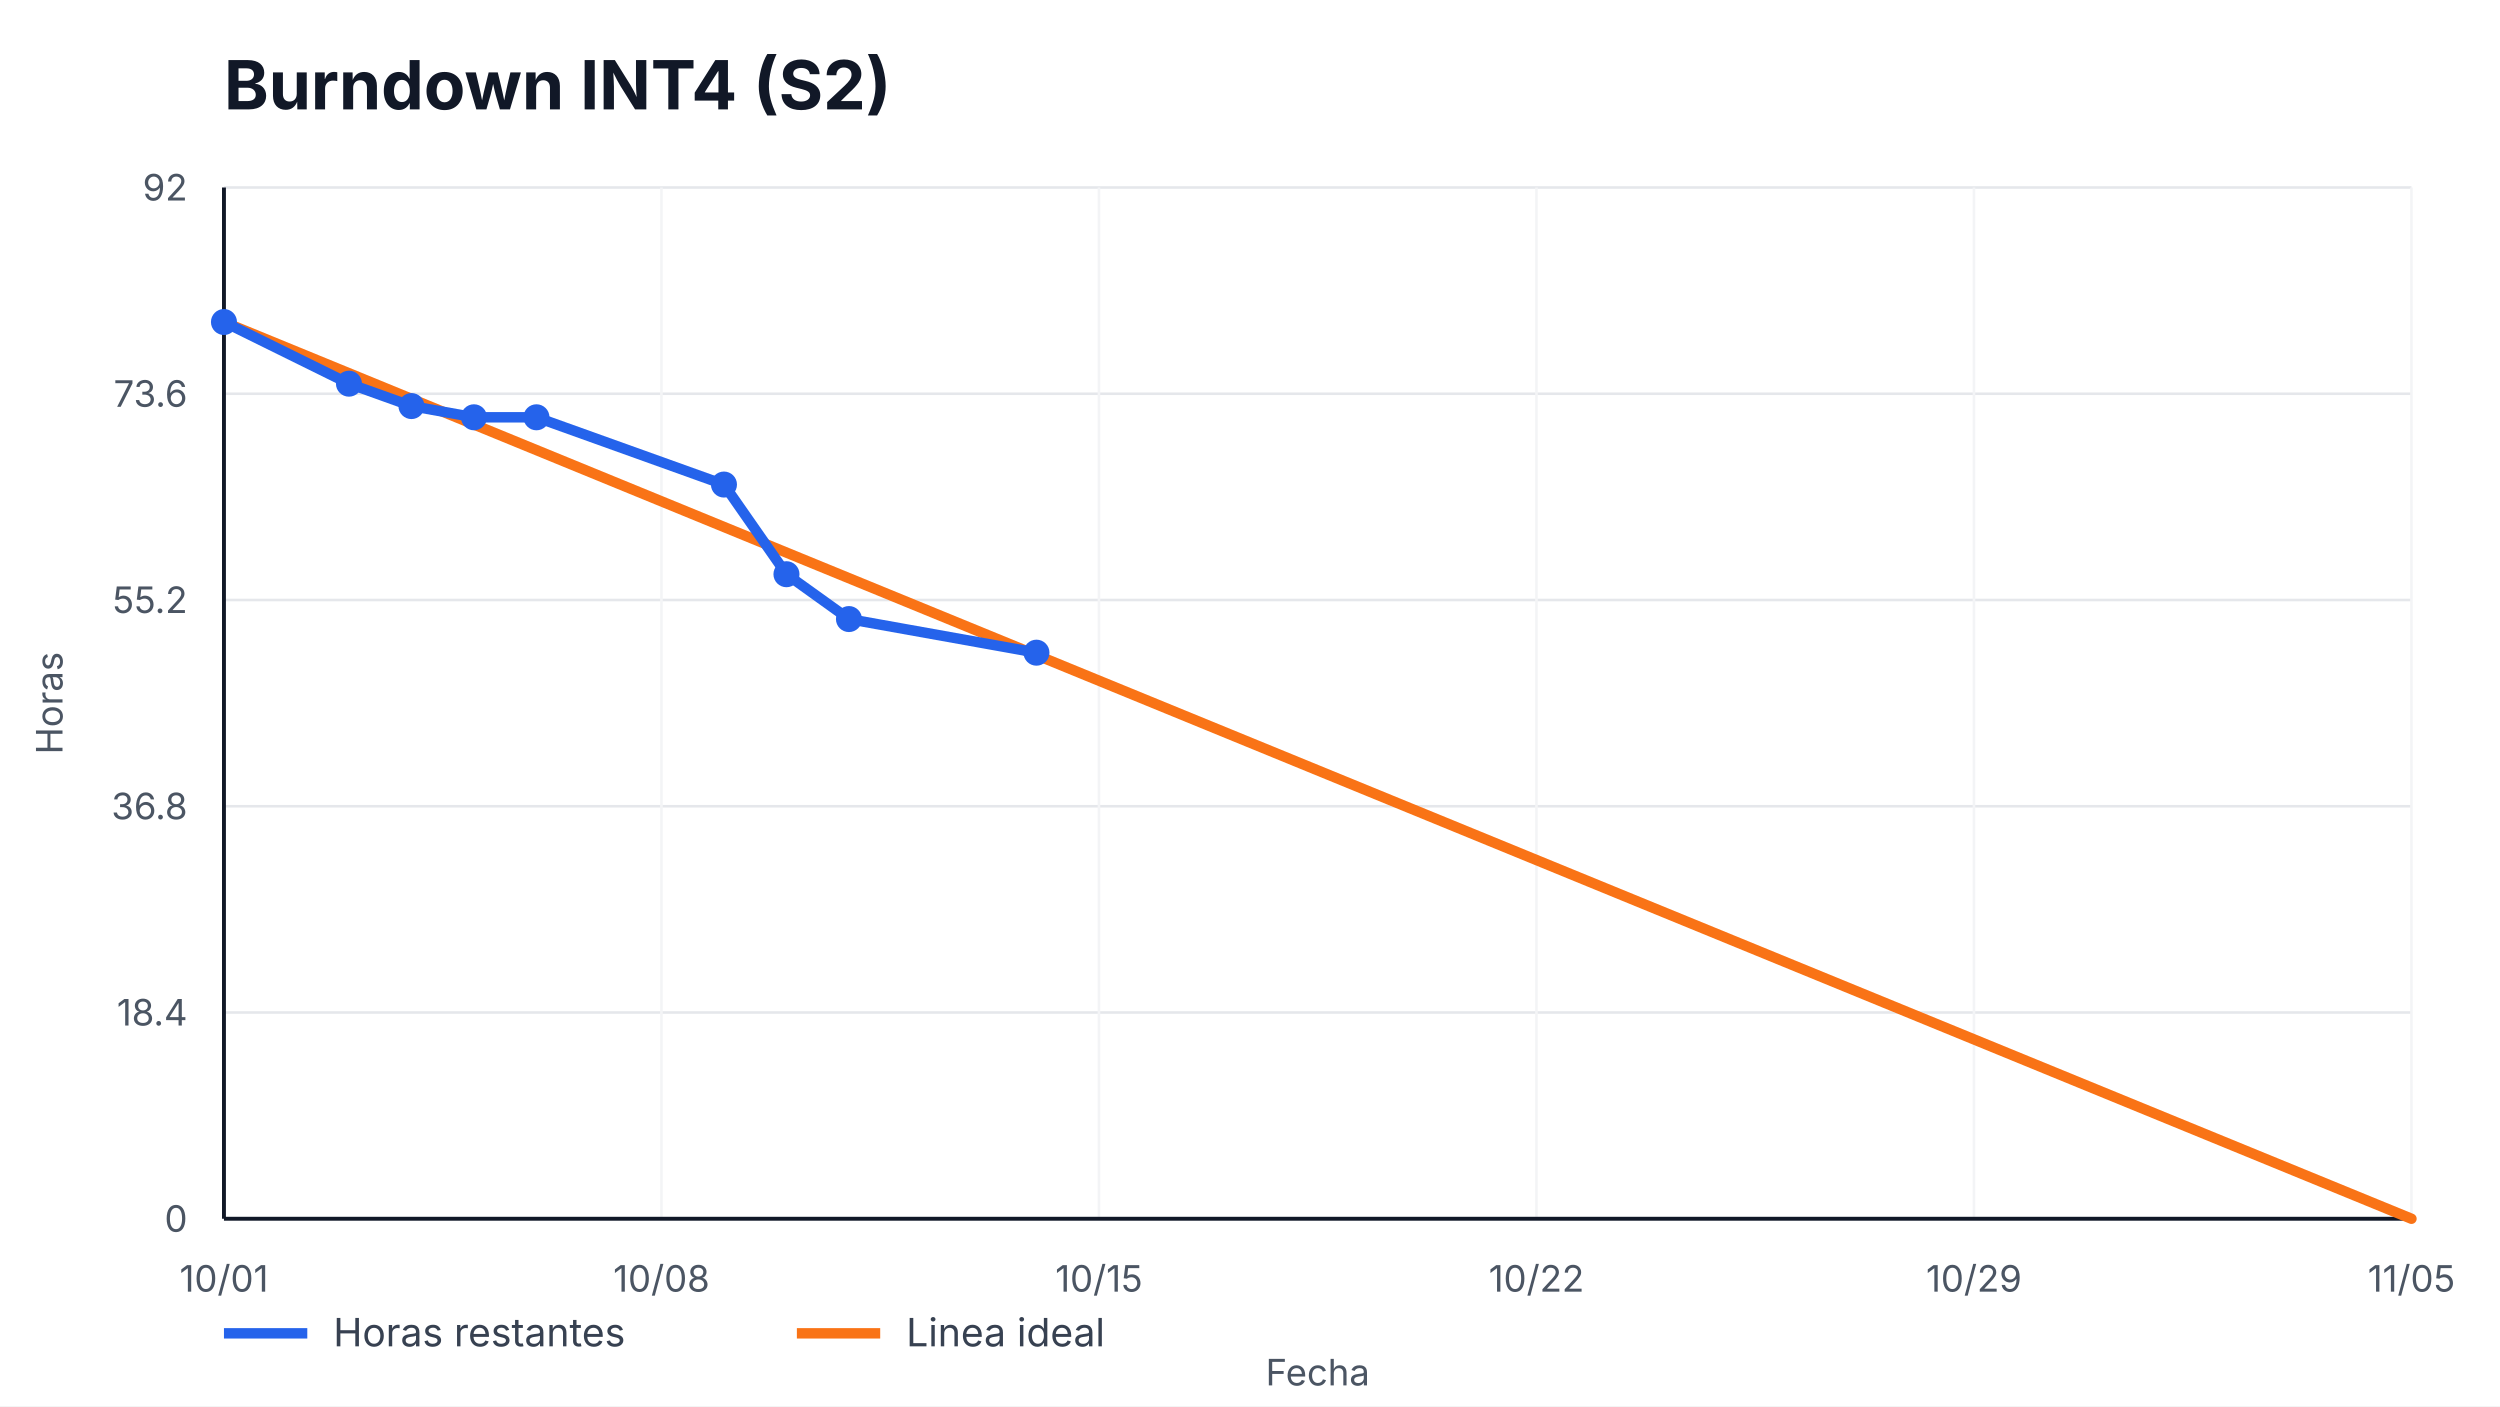
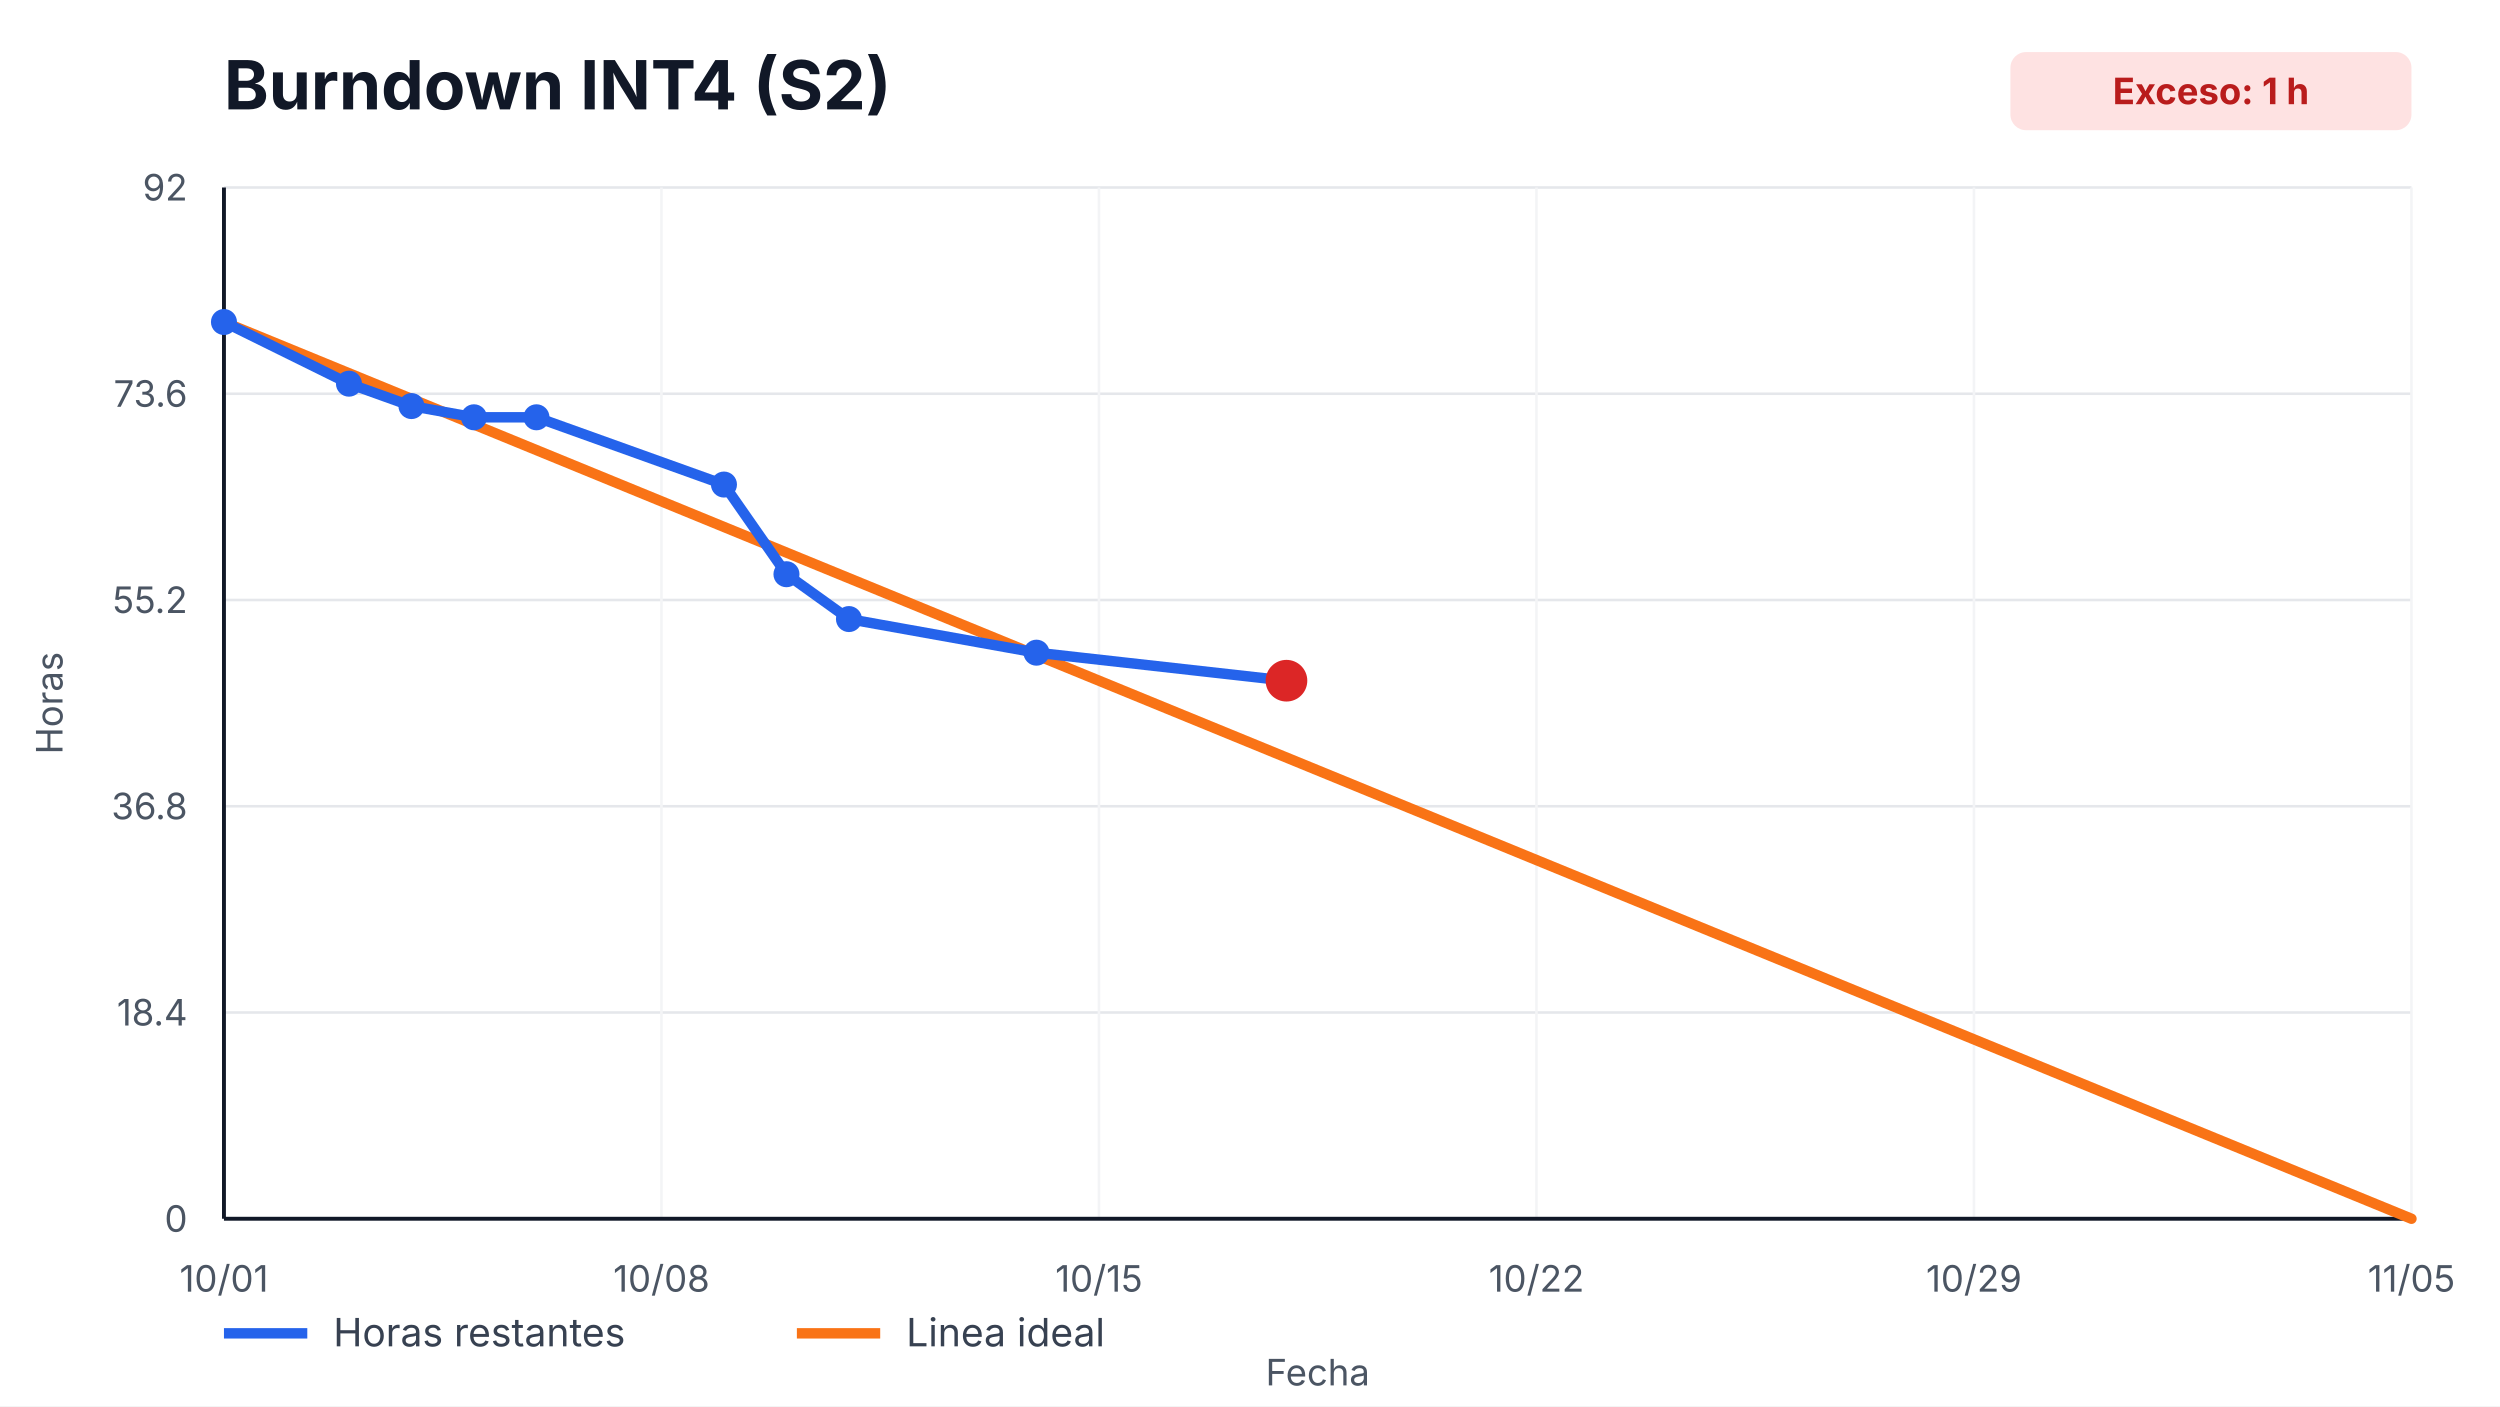
<svg xmlns="http://www.w3.org/2000/svg" width="960" height="540" viewBox="0 0 960 540" role="img" aria-label="Burndown INT4 (S2)">
  <style>
    text { font-family: -apple-system, BlinkMacSystemFont, "Segoe UI", sans-serif; fill: #111827; }
    .title { font-size: 26px; font-weight: 700; }
    .axis { font-size: 14px; fill: #4b5563; }
    .legend { font-size: 15px; fill: #374151; }
    .overrun { font-size: 14px; font-weight: 700; fill: #b91c1c; }
  </style>
  <rect width="100%" height="100%" fill="#ffffff" />
  <text x="86" y="42" class="title">Burndown INT4 (S2)</text>
+   <rect x="772" y="20" width="154" height="30" rx="6" fill="#fee2e2" />
+   <text x="849" y="40" text-anchor="middle" class="overrun">Exceso: 1 h</text>
  <g>
    <line x1="86" y1="468.00" x2="926" y2="468.00" stroke="#e5e7eb" />
    <line x1="86" y1="388.80" x2="926" y2="388.80" stroke="#e5e7eb" />
    <line x1="86" y1="309.60" x2="926" y2="309.60" stroke="#e5e7eb" />
    <line x1="86" y1="230.40" x2="926" y2="230.40" stroke="#e5e7eb" />
    <line x1="86" y1="151.20" x2="926" y2="151.20" stroke="#e5e7eb" />
    <line x1="86" y1="72.00" x2="926" y2="72.00" stroke="#e5e7eb" />
  </g>
  <g>
    <line x1="86.00" y1="72" x2="86.00" y2="468" stroke="#f3f4f6" />
    <text x="86.00" y="496" text-anchor="middle" class="axis">10/01</text>
    <line x1="254.00" y1="72" x2="254.00" y2="468" stroke="#f3f4f6" />
    <text x="254.00" y="496" text-anchor="middle" class="axis">10/08</text>
    <line x1="422.00" y1="72" x2="422.00" y2="468" stroke="#f3f4f6" />
    <text x="422.00" y="496" text-anchor="middle" class="axis">10/15</text>
    <line x1="590.00" y1="72" x2="590.00" y2="468" stroke="#f3f4f6" />
    <text x="590.00" y="496" text-anchor="middle" class="axis">10/22</text>
    <line x1="758.00" y1="72" x2="758.00" y2="468" stroke="#f3f4f6" />
    <text x="758.00" y="496" text-anchor="middle" class="axis">10/29</text>
    <line x1="926.00" y1="72" x2="926.00" y2="468" stroke="#f3f4f6" />
    <text x="926.00" y="496" text-anchor="middle" class="axis">11/05</text>
  </g>
  <line x1="86" y1="468" x2="926" y2="468" stroke="#111827" stroke-width="1.5" />
  <line x1="86" y1="72" x2="86" y2="468" stroke="#111827" stroke-width="1.5" />
  <g>
    <text x="72" y="473.00" text-anchor="end" class="axis">0</text>
    <text x="72" y="393.80" text-anchor="end" class="axis">18.4</text>
    <text x="72" y="314.60" text-anchor="end" class="axis">36.8</text>
    <text x="72" y="235.40" text-anchor="end" class="axis">55.2</text>
    <text x="72" y="156.20" text-anchor="end" class="axis">73.6</text>
    <text x="72" y="77.00" text-anchor="end" class="axis">92</text>
  </g>
  <polyline points="86.00,123.65 926.00,468.00" fill="none" stroke="#f97316" stroke-width="4" stroke-linecap="round" />
-   <polyline points="86.00,123.65 134.00,147.33 158.00,155.93 182.00,160.24 206.00,160.24 278.00,186.07 302.00,220.50 326.00,237.72 398.00,250.63" fill="none" stroke="#2563eb" stroke-width="4" stroke-linecap="round" stroke-linejoin="round" />
+   <polyline points="86.00,123.65 134.00,147.33 158.00,155.93 182.00,160.24 206.00,160.24 278.00,186.07 302.00,220.50 326.00,237.72 398.00,250.63 494.00,261.39" fill="none" stroke="#2563eb" stroke-width="4" stroke-linecap="round" stroke-linejoin="round" />
  <g>
    <circle cx="86.00" cy="123.65" r="5" fill="#2563eb" />
    <circle cx="134.00" cy="147.33" r="5" fill="#2563eb" />
    <circle cx="158.00" cy="155.93" r="5" fill="#2563eb" />
    <circle cx="182.00" cy="160.24" r="5" fill="#2563eb" />
    <circle cx="206.00" cy="160.24" r="5" fill="#2563eb" />
    <circle cx="278.00" cy="186.07" r="5" fill="#2563eb" />
    <circle cx="302.00" cy="220.50" r="5" fill="#2563eb" />
    <circle cx="326.00" cy="237.72" r="5" fill="#2563eb" />
    <circle cx="398.00" cy="250.63" r="5" fill="#2563eb" />
+     <circle cx="494.00" cy="261.39" r="5" fill="#2563eb" />
  </g>
+   <circle cx="494.00" cy="261.39" r="8" fill="#dc2626" />
  <line x1="86" y1="512" x2="118" y2="512" stroke="#2563eb" stroke-width="4" />
  <text x="128" y="517" class="legend">Horas restantes</text>
  <line x1="306" y1="512" x2="338" y2="512" stroke="#f97316" stroke-width="4" />
  <text x="348" y="517" class="legend">Linea ideal</text>
  <text x="506.0" y="532" text-anchor="middle" class="axis">Fecha</text>
  <text x="24" y="270.0" transform="rotate(-90 24,270.0)" text-anchor="middle" class="axis">Horas</text>
</svg>
